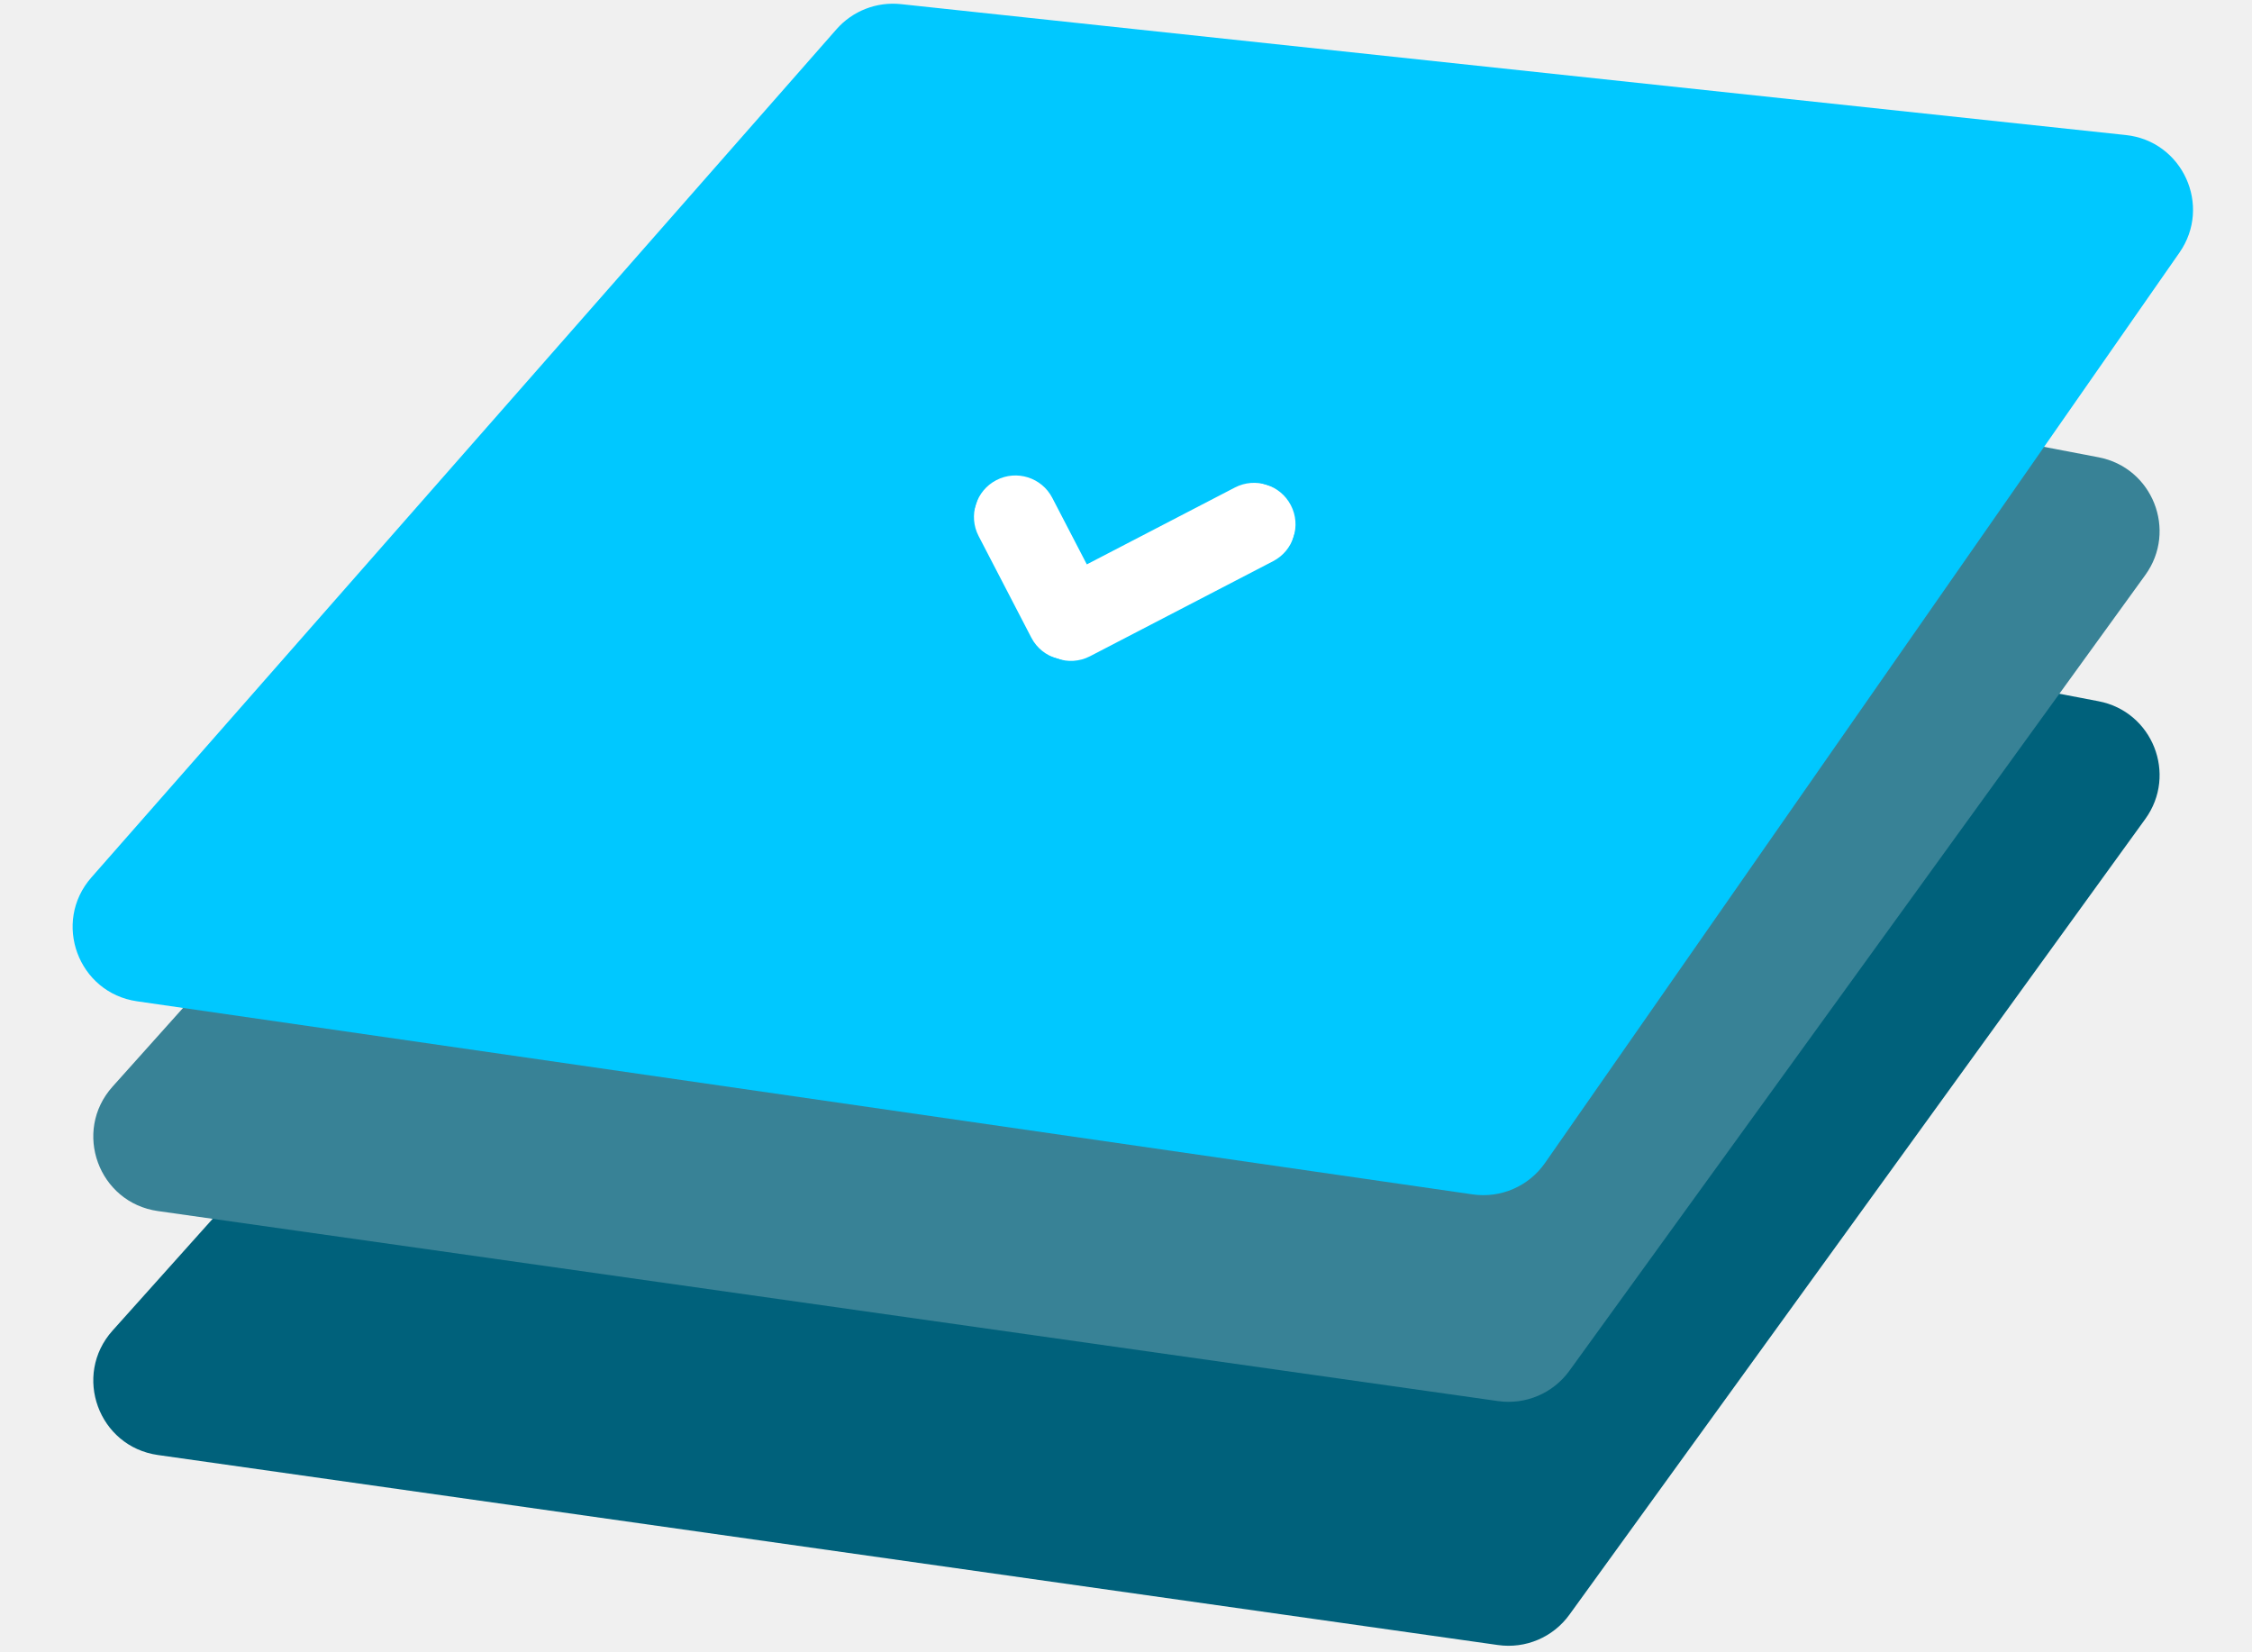
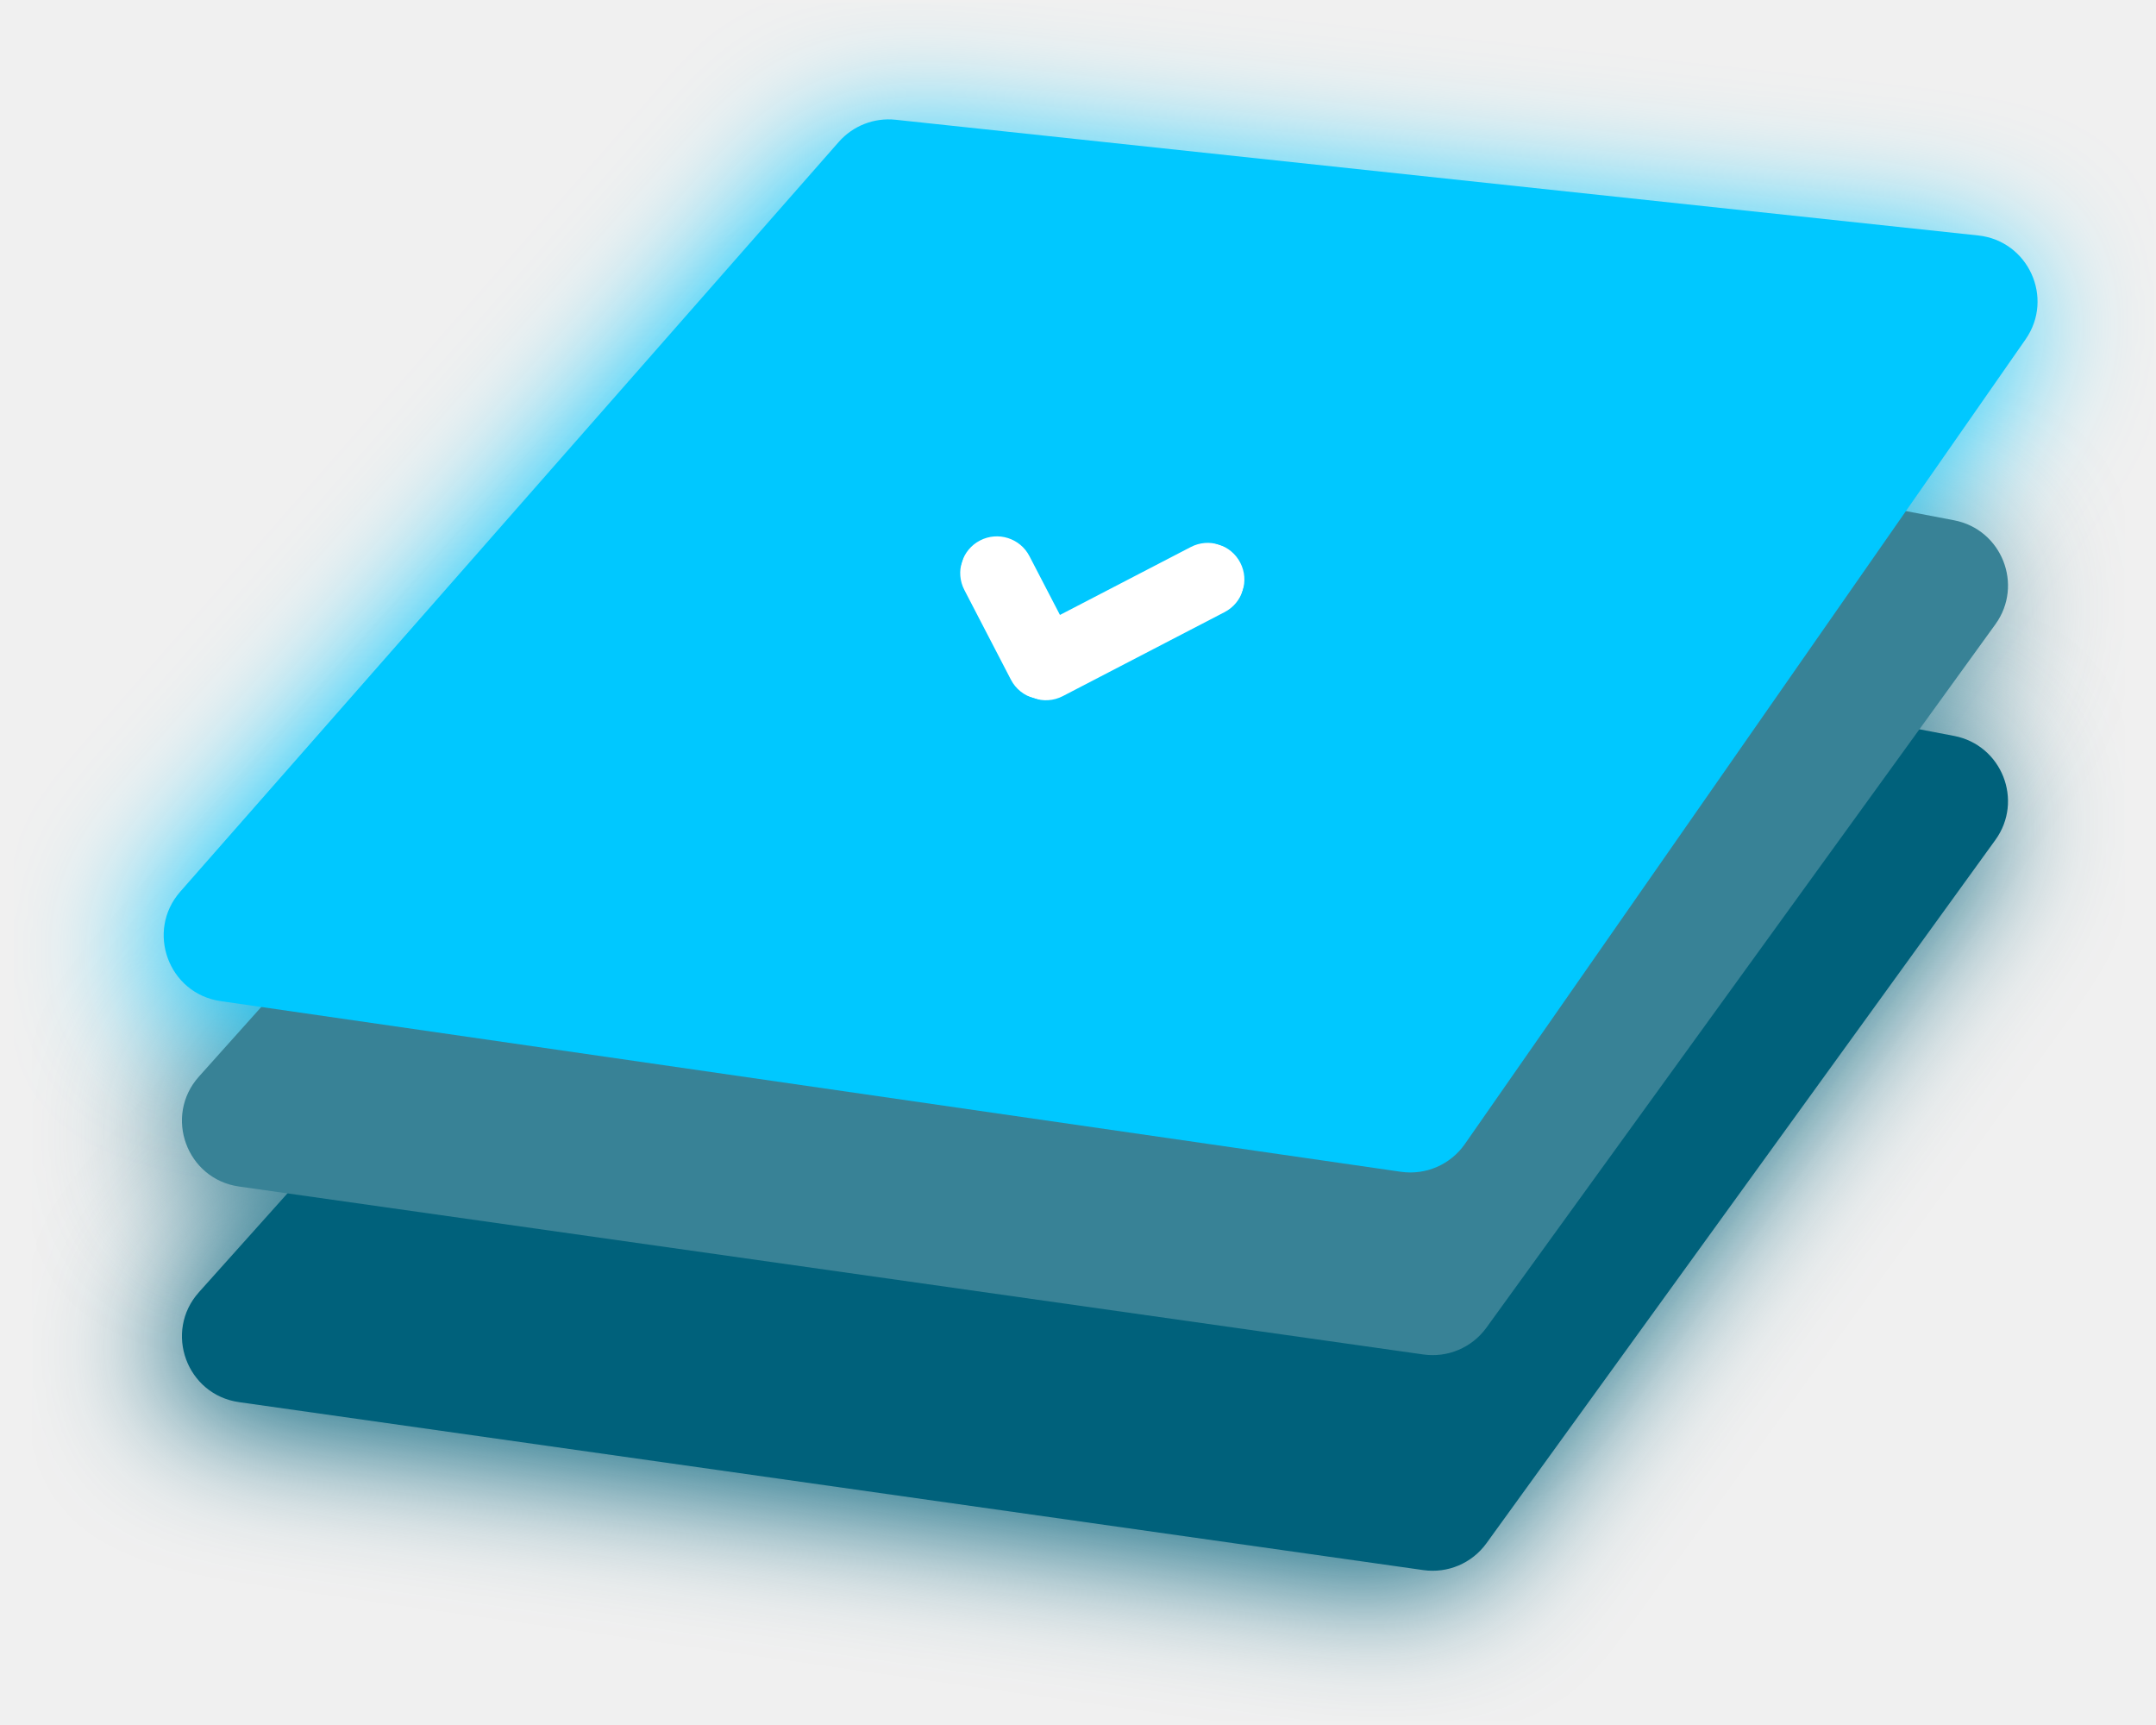
- <svg xmlns="http://www.w3.org/2000/svg" width="120" height="88" viewBox="0 0 120 88" fill="none">
-   <path d="M45.603 26.685C46.539 25.639 47.955 25.161 49.333 25.425L111.824 37.368C114.7 37.918 116.03 41.27 114.314 43.642L83.626 86.046C82.756 87.248 81.293 87.87 79.824 87.661L8.414 77.535C5.248 77.086 3.862 73.288 5.996 70.906L45.603 26.685Z" fill="#00617B" />
-   <path d="M45.603 13.685C46.539 12.639 47.955 12.161 49.333 12.425L111.824 24.368C114.7 24.918 116.03 28.27 114.314 30.642L83.626 73.046C82.756 74.248 81.293 74.87 79.824 74.661L8.414 64.535C5.248 64.086 3.862 60.288 5.996 57.906L45.603 13.685Z" fill="#388296" />
-   <path d="M44.574 1.558C45.432 0.581 46.712 0.082 48.005 0.22L113.278 7.196C116.302 7.519 117.874 10.965 116.135 13.46L82.326 61.975C81.46 63.216 79.969 63.863 78.471 63.647L7.302 53.357C4.159 52.903 2.774 49.144 4.869 46.758L44.574 1.558Z" fill="#00C8FF" />
-   <mask id="mask0_5_71" style="mask-type:luminance" maskUnits="userSpaceOnUse" x="50" y="21" width="20" height="18">
-     <path d="M69.597 26.501L53.714 21.472L50.032 33.1L65.916 38.129L69.597 26.501Z" fill="white" />
+ <svg xmlns="http://www.w3.org/2000/svg" width="130" height="104" viewBox="0 0 130 104" fill="none">
+   <g filter="url(#filter0_f_532_74)">
+     <path d="M50.603 34.685C51.539 33.639 52.955 33.161 54.333 33.425L116.824 45.368C119.7 45.918 121.03 49.27 119.314 51.642L88.626 94.046C87.756 95.248 86.293 95.87 84.824 95.661L13.414 85.535C10.248 85.086 8.862 81.288 10.996 78.906L50.603 34.685Z" fill="#00617B" />
+   </g>
+   <g filter="url(#filter1_f_532_74)">
+     <path d="M50.603 21.685C51.539 20.639 52.955 20.161 54.333 20.425L116.824 32.368C119.7 32.918 121.03 36.27 119.314 38.642L88.626 81.046C87.756 82.248 86.293 82.87 84.824 82.661L13.414 72.535C10.248 72.086 8.862 68.288 10.996 65.906L50.603 21.685Z" fill="#388296" />
+   </g>
+   <g filter="url(#filter2_f_532_74)">
+     <path d="M49.574 9.558C50.432 8.581 51.712 8.082 53.005 8.22L118.278 15.196C121.302 15.519 122.874 18.965 121.135 21.46L87.326 69.975C86.46 71.216 84.969 71.863 83.471 71.647L12.302 61.357C9.159 60.903 7.774 57.144 9.869 54.758L49.574 9.558Z" fill="#00C8FF" />
+   </g>
+   <path d="M51.603 33.685C52.539 32.639 53.955 32.161 55.333 32.425L117.824 44.368C120.7 44.918 122.03 48.27 120.314 50.642L89.626 93.046C88.756 94.248 87.293 94.87 85.824 94.661L14.414 84.535C11.248 84.086 9.862 80.288 11.996 77.906L51.603 33.685Z" fill="#00617B" />
+   <path d="M51.603 20.685C52.539 19.639 53.955 19.161 55.333 19.425L117.824 31.368C120.7 31.918 122.03 35.27 120.314 37.642L89.626 80.046C88.756 81.248 87.293 81.87 85.824 81.661L14.414 71.535C11.248 71.086 9.862 67.288 11.996 64.906L51.603 20.685Z" fill="#388296" />
+   <path d="M50.574 8.558C51.432 7.581 52.712 7.082 54.005 7.22L119.278 14.196C122.302 14.519 123.874 17.965 122.135 20.46L88.326 68.975C87.46 70.216 85.969 70.863 84.471 70.647L13.302 60.357C10.159 59.903 8.774 56.144 10.869 53.758L50.574 8.558Z" fill="#00C8FF" />
+   <mask id="mask0_532_74" style="mask-type:luminance" maskUnits="userSpaceOnUse" x="56" y="28" width="20" height="18">
+     <path d="M75.597 33.501L59.714 28.472L56.032 40.1L71.916 45.129L75.597 33.501Z" fill="white" />
  </mask>
-   <g mask="url(#mask0_5_71)">
-     <path fill-rule="evenodd" clip-rule="evenodd" d="M57.912 30.075L56.072 26.53C55.51 25.446 54.175 25.023 53.091 25.586C52.007 26.148 51.584 27.483 52.147 28.567L54.956 33.98C55.249 34.544 55.752 34.929 56.319 35.089C56.877 35.289 57.514 35.264 58.082 34.97L67.84 29.904C68.924 29.342 69.347 28.007 68.784 26.923C68.222 25.839 66.887 25.416 65.803 25.979L57.912 30.075Z" fill="white" />
+   <g mask="url(#mask0_532_74)">
+     <path fill-rule="evenodd" clip-rule="evenodd" d="M63.912 37.075L62.072 33.53C61.51 32.446 60.175 32.023 59.091 32.586C58.007 33.148 57.584 34.483 58.147 35.567L60.956 40.98C61.249 41.544 61.752 41.929 62.319 42.089C62.877 42.289 63.514 42.264 64.082 41.97L73.84 36.904C74.924 36.342 75.347 35.007 74.784 33.923C74.222 32.839 72.887 32.416 71.803 32.979L63.912 37.075Z" fill="white" />
  </g>
+   <defs>
+     <filter id="filter0_f_532_74" x="1.971" y="25.353" width="126.106" height="78.348" filterUnits="userSpaceOnUse" color-interpolation-filters="sRGB">
+       <feFlood flood-opacity="0" result="BackgroundImageFix" />
+       <feBlend mode="normal" in="SourceGraphic" in2="BackgroundImageFix" result="shape" />
+       <feGaussianBlur stdDeviation="4" result="effect1_foregroundBlur_532_74" />
+     </filter>
+     <filter id="filter1_f_532_74" x="1.971" y="12.353" width="126.106" height="78.348" filterUnits="userSpaceOnUse" color-interpolation-filters="sRGB">
+       <feFlood flood-opacity="0" result="BackgroundImageFix" />
+       <feBlend mode="normal" in="SourceGraphic" in2="BackgroundImageFix" result="shape" />
+       <feGaussianBlur stdDeviation="4" result="effect1_foregroundBlur_532_74" />
+     </filter>
+     <filter id="filter2_f_532_74" x="0.87" y="0.198" width="128.988" height="79.49" filterUnits="userSpaceOnUse" color-interpolation-filters="sRGB">
+       <feFlood flood-opacity="0" result="BackgroundImageFix" />
+       <feBlend mode="normal" in="SourceGraphic" in2="BackgroundImageFix" result="shape" />
+       <feGaussianBlur stdDeviation="4" result="effect1_foregroundBlur_532_74" />
+     </filter>
+   </defs>
</svg>
